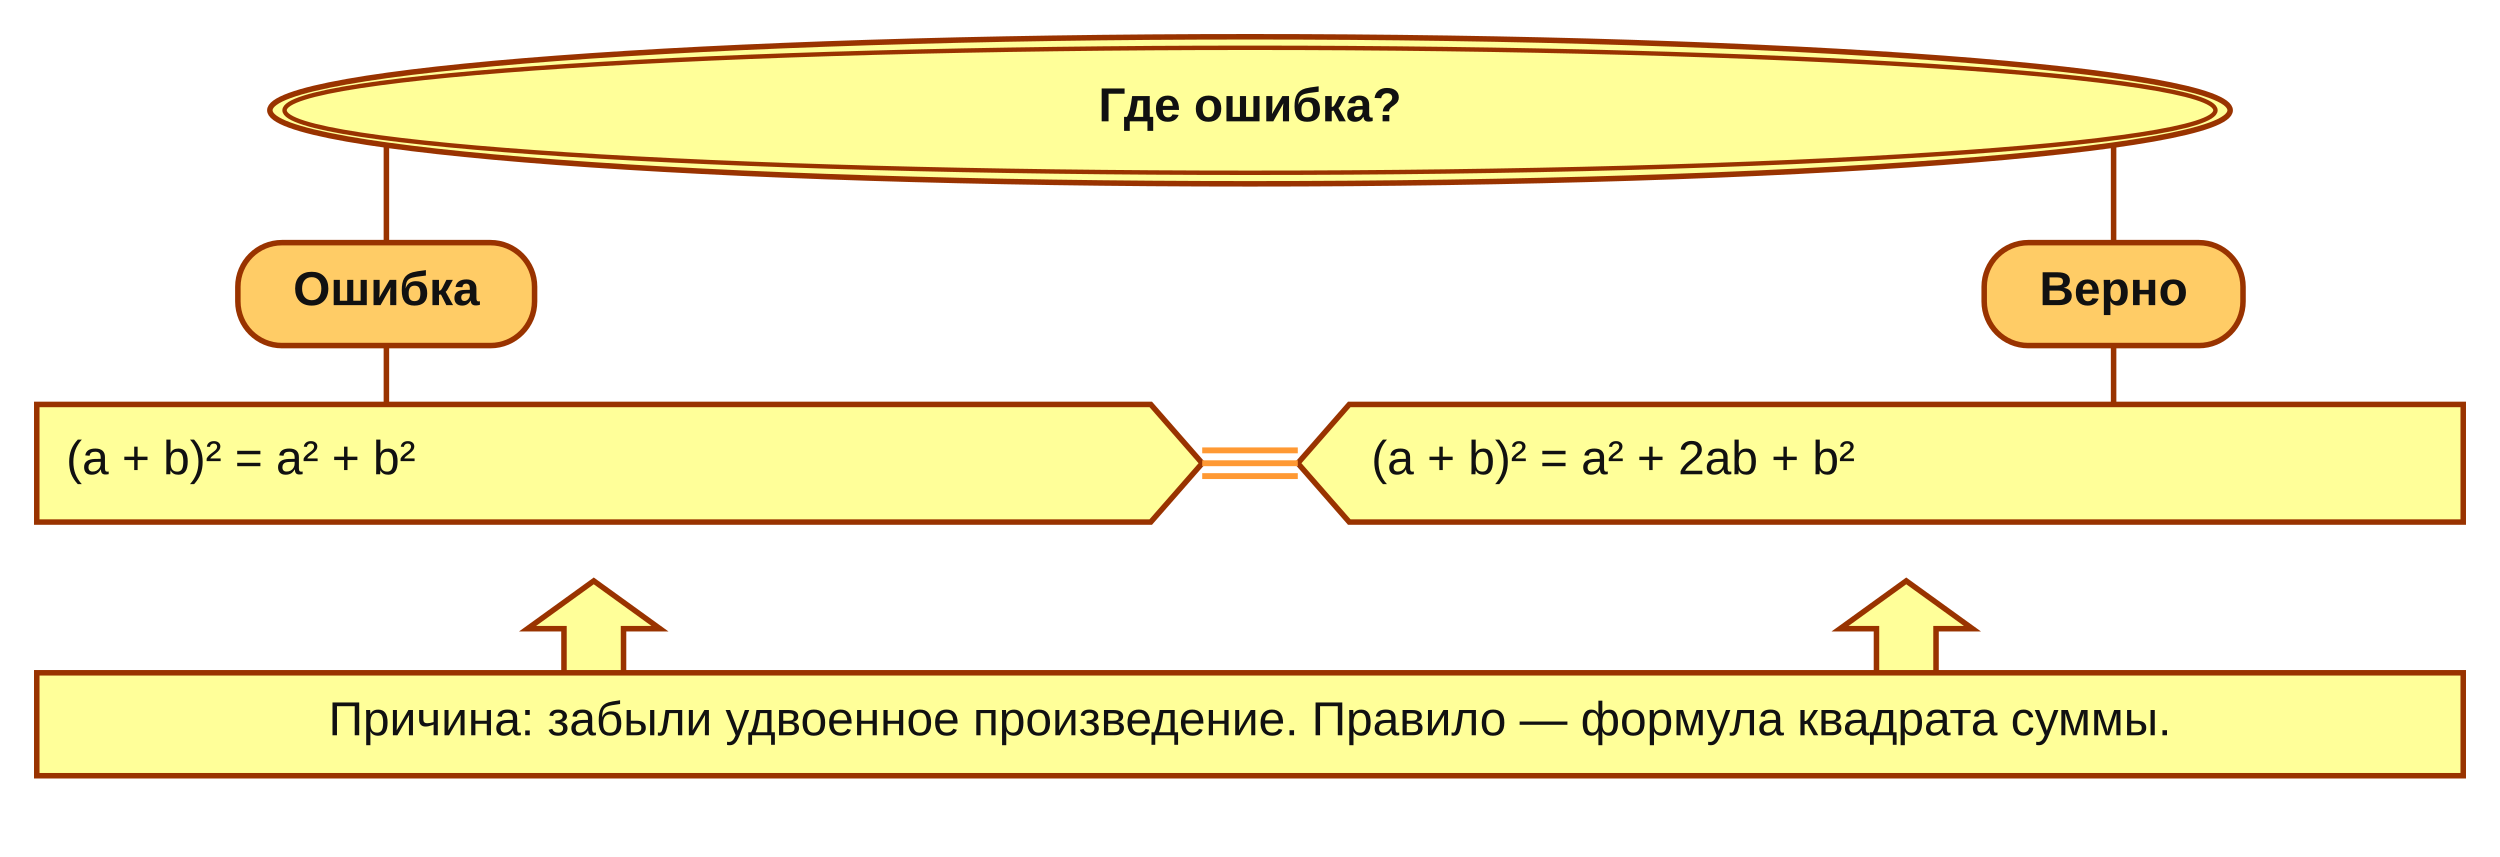
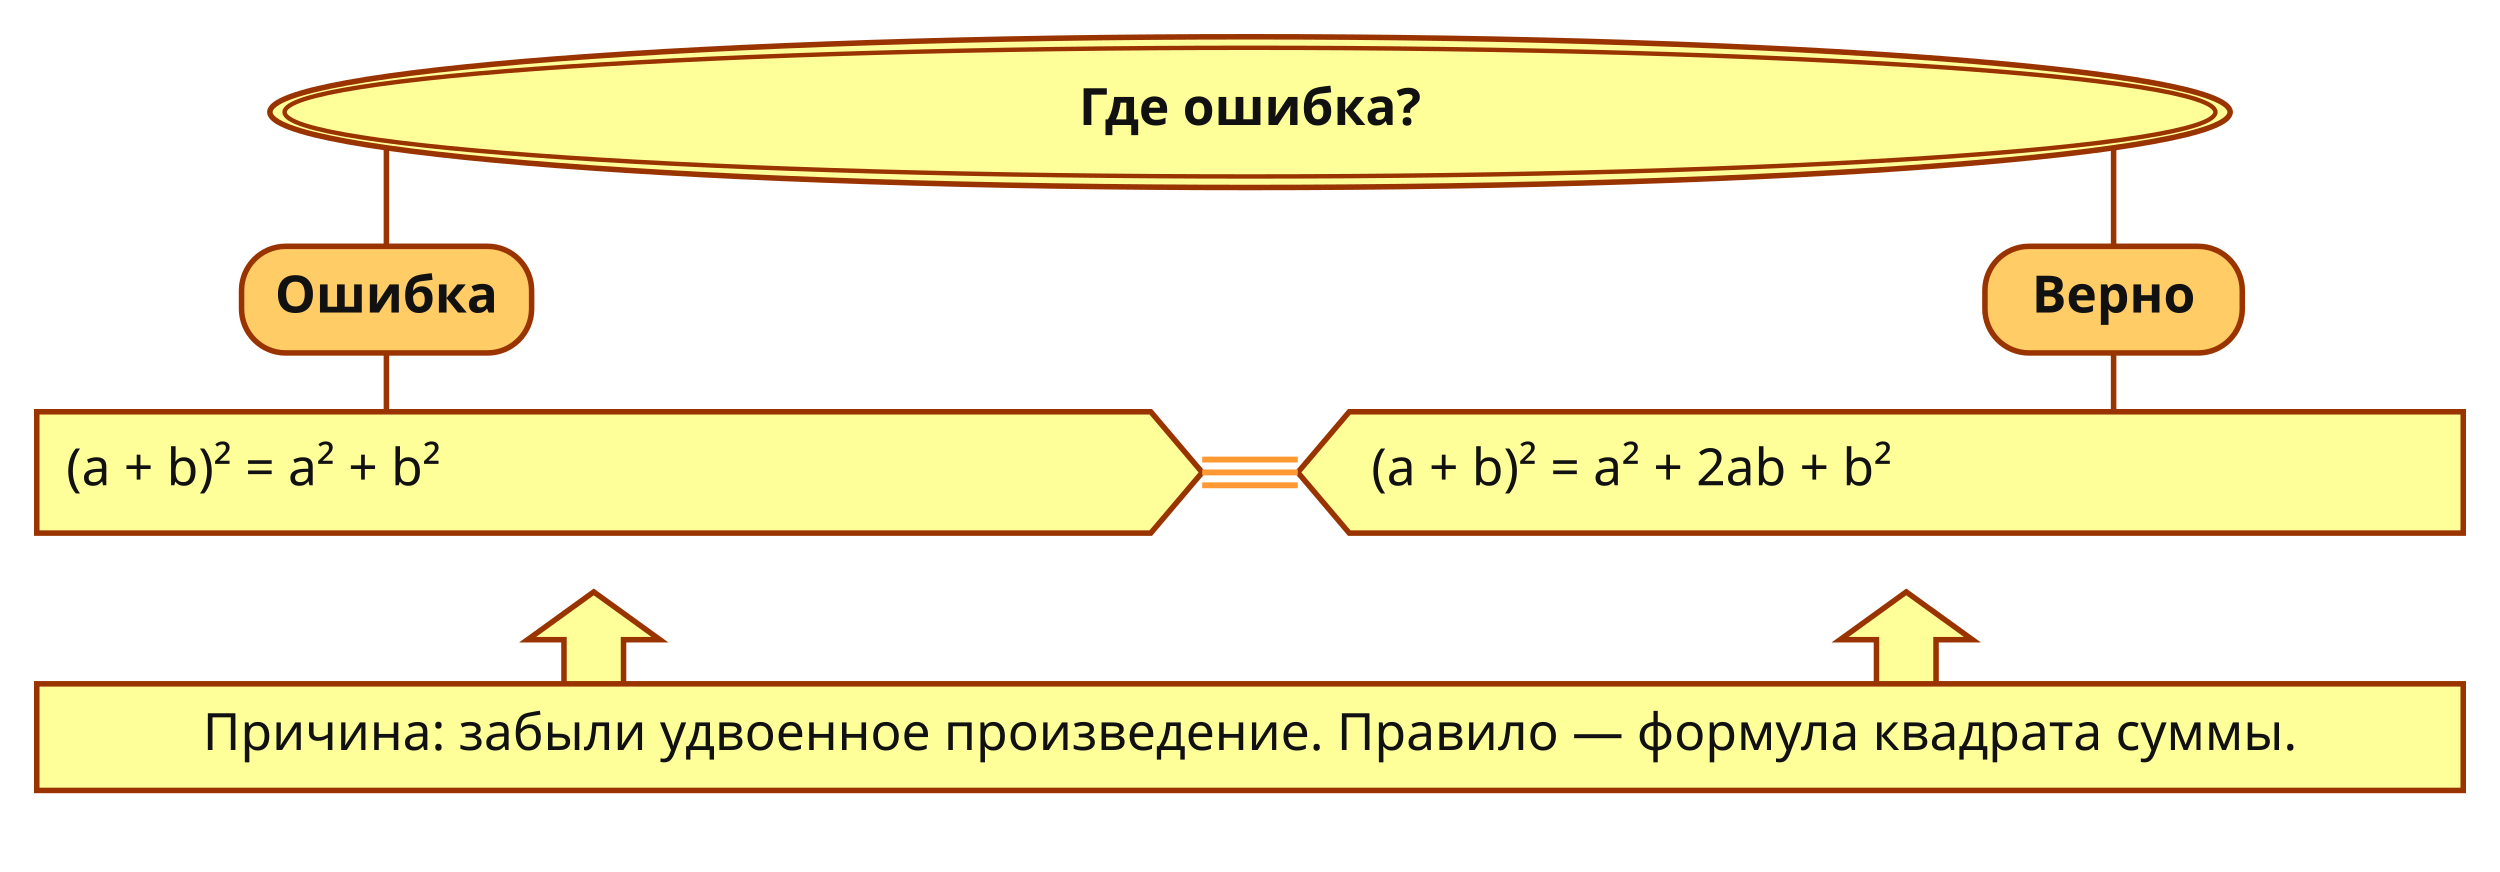
- <svg xmlns="http://www.w3.org/2000/svg" width="680" height="233" viewBox="0 0 680 233" font-family="Arial, Helvetica, sans-serif">
+ <svg xmlns="http://www.w3.org/2000/svg" width="680" height="237" viewBox="0 0 680 237" font-family="PT Sans, sans-serif">
  <g transform="translate(0.0,0.0)">
-     <ellipse cx="340.0" cy="30.0" rx="266.6" ry="20.0" fill="#FFFF99" stroke="#993300" stroke-width="1.5" />
-     <ellipse cx="340.0" cy="30.0" rx="262.6" ry="17.0" fill="none" stroke="#993300" stroke-width="1.2" />
-     <text x="340.0" y="33.0" font-size="13" text-anchor="middle" font-weight="bold" fill="#111">Где ошибка?</text>
-     <line x1="105.1" y1="39.5" x2="105.1" y2="66.0" stroke="#993300" stroke-width="1.5" />
-     <rect x="64.7" y="66.0" width="80.7" height="28.0" rx="12" fill="#FFCC66" stroke="#993300" stroke-width="1.5" />
-     <text x="105.1" y="83.0" font-size="13" text-anchor="middle" font-weight="bold" fill="#111">Ошибка</text>
-     <line x1="105.1" y1="94.0" x2="105.1" y2="110.0" stroke="#993300" stroke-width="1.5" />
-     <line x1="574.9" y1="39.5" x2="574.9" y2="66.0" stroke="#993300" stroke-width="1.5" />
-     <rect x="539.7" y="66.0" width="70.4" height="28.0" rx="12" fill="#FFCC66" stroke="#993300" stroke-width="1.5" />
-     <text x="574.9" y="83.0" font-size="13" text-anchor="middle" font-weight="bold" fill="#111">Верно</text>
-     <line x1="574.9" y1="94.0" x2="574.9" y2="110.0" stroke="#993300" stroke-width="1.5" />
-     <path d="M10.0,110.0H313.0L327.0,126.0L313.0,142.0H10.0Z" fill="#FFFF99" stroke="#993300" stroke-width="1.5" />
+     <ellipse cx="340.0" cy="30.5" rx="266.6" ry="20.5" fill="#FFFF99" stroke="#993300" stroke-width="1.5" />
+     <ellipse cx="340.0" cy="30.5" rx="262.6" ry="17.5" fill="none" stroke="#993300" stroke-width="1.2" />
+     <text x="340.0" y="34.0" font-size="14" text-anchor="middle" font-weight="bold" fill="#111">Где ошибка?</text>
+     <line x1="105.1" y1="40.2" x2="105.1" y2="67.0" stroke="#993300" stroke-width="1.5" />
+     <rect x="65.7" y="67.0" width="78.9" height="29.0" rx="12" fill="#FFCC66" stroke="#993300" stroke-width="1.5" />
+     <text x="105.1" y="85.0" font-size="14" text-anchor="middle" font-weight="bold" fill="#111">Ошибка</text>
+     <line x1="105.1" y1="96.0" x2="105.1" y2="112.0" stroke="#993300" stroke-width="1.5" />
+     <line x1="574.9" y1="40.2" x2="574.9" y2="67.0" stroke="#993300" stroke-width="1.5" />
+     <rect x="539.9" y="67.0" width="70.0" height="29.0" rx="12" fill="#FFCC66" stroke="#993300" stroke-width="1.5" />
+     <text x="574.9" y="85.0" font-size="14" text-anchor="middle" font-weight="bold" fill="#111">Верно</text>
+     <line x1="574.9" y1="96.0" x2="574.9" y2="112.0" stroke="#993300" stroke-width="1.5" />
+     <path d="M10.0,112.0H313.0L327.0,128.5L313.0,145.0H10.0Z" fill="#FFFF99" stroke="#993300" stroke-width="1.5" />
    <g class="memo">
      <g class="memo-t">
-         <text x="18.0" y="129.0" font-size="13" text-anchor="start" fill="#111">(a + b)² = a² + b²</text>
+         <text x="18.0" y="132.0" font-size="14" text-anchor="start" fill="#111">(a + b)² = a² + b²</text>
      </g>
    </g>
-     <path d="M367.0,110.0H670.0V142.0H367.0L353.0,126.0Z" fill="#FFFF99" stroke="#993300" stroke-width="1.5" />
+     <path d="M367.0,112.0H670.0V145.0H367.0L353.0,128.5Z" fill="#FFFF99" stroke="#993300" stroke-width="1.5" />
    <g class="memo">
      <g class="memo-t">
-         <text x="373.0" y="129.0" font-size="13" text-anchor="start" fill="#111">(a + b)² = a² + 2ab + b²</text>
+         <text x="373.0" y="132.0" font-size="14" text-anchor="start" fill="#111">(a + b)² = a² + 2ab + b²</text>
      </g>
    </g>
-     <line x1="327.0" y1="122.5" x2="353.0" y2="122.5" stroke="#FF9933" stroke-width="1.6" />
-     <line x1="327.0" y1="126.0" x2="353.0" y2="126.0" stroke="#FF9933" stroke-width="1.6" />
-     <line x1="327.0" y1="129.5" x2="353.0" y2="129.5" stroke="#FF9933" stroke-width="1.6" />
-     <path d="M153.4,184V171H143.5L161.5,158L179.5,171H169.6V184" fill="#FFFF99" stroke="#993300" stroke-width="1.5" />
-     <path d="M510.4,184V171H500.5L518.5,158L536.5,171H526.6V184" fill="#FFFF99" stroke="#993300" stroke-width="1.5" />
-     <rect x="10.0" y="183.0" width="660.0" height="28.0" rx="0" fill="#FFFF99" stroke="#993300" stroke-width="1.5" />
-     <text x="340.0" y="200.0" font-size="13" text-anchor="middle" fill="#111">Причина: забыли удвоенное произведение. Правило — формула квадрата суммы.</text>
+     <line x1="327.0" y1="125.0" x2="353.0" y2="125.0" stroke="#FF9933" stroke-width="1.6" />
+     <line x1="327.0" y1="128.5" x2="353.0" y2="128.5" stroke="#FF9933" stroke-width="1.6" />
+     <line x1="327.0" y1="132.0" x2="353.0" y2="132.0" stroke="#FF9933" stroke-width="1.6" />
+     <path d="M153.4,187V174H143.5L161.5,161L179.5,174H169.6V187" fill="#FFFF99" stroke="#993300" stroke-width="1.5" />
+     <path d="M510.4,187V174H500.5L518.5,161L536.5,174H526.6V187" fill="#FFFF99" stroke="#993300" stroke-width="1.5" />
+     <rect x="10.0" y="186.0" width="660.0" height="29.0" rx="0" fill="#FFFF99" stroke="#993300" stroke-width="1.5" />
+     <text x="340.0" y="204.0" font-size="14" text-anchor="middle" fill="#111">Причина: забыли удвоенное произведение. Правило — формула квадрата суммы.</text>
  </g>
</svg>
